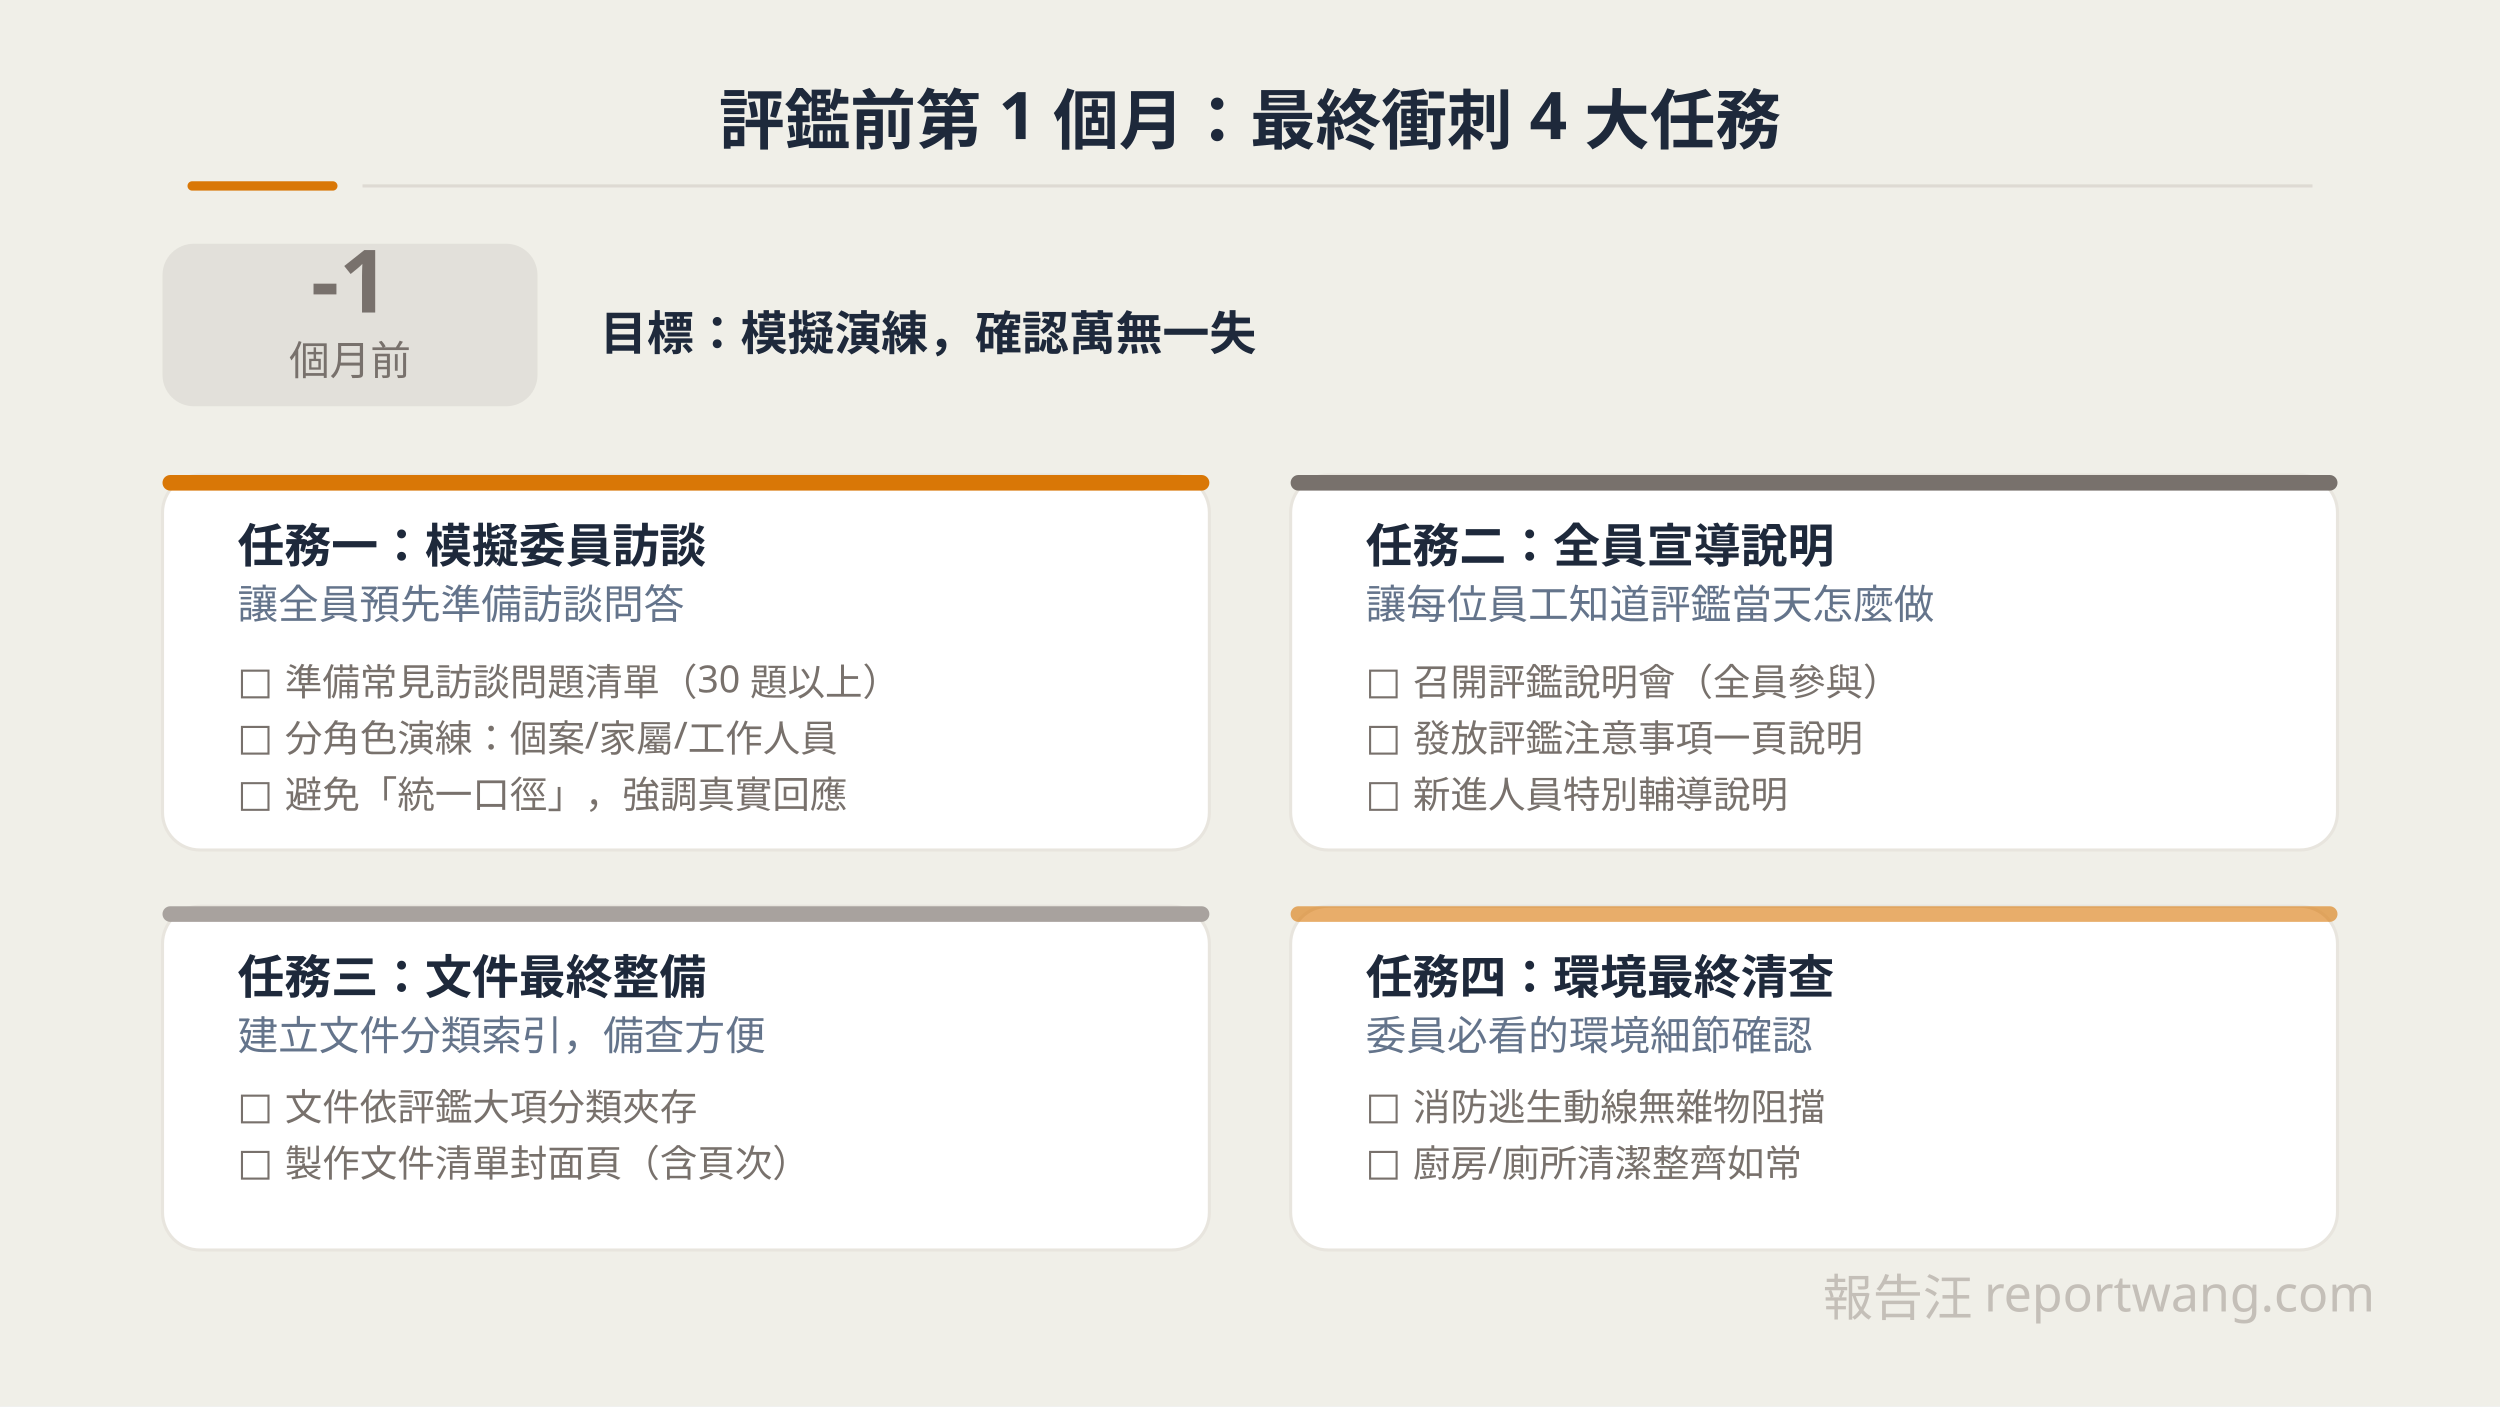
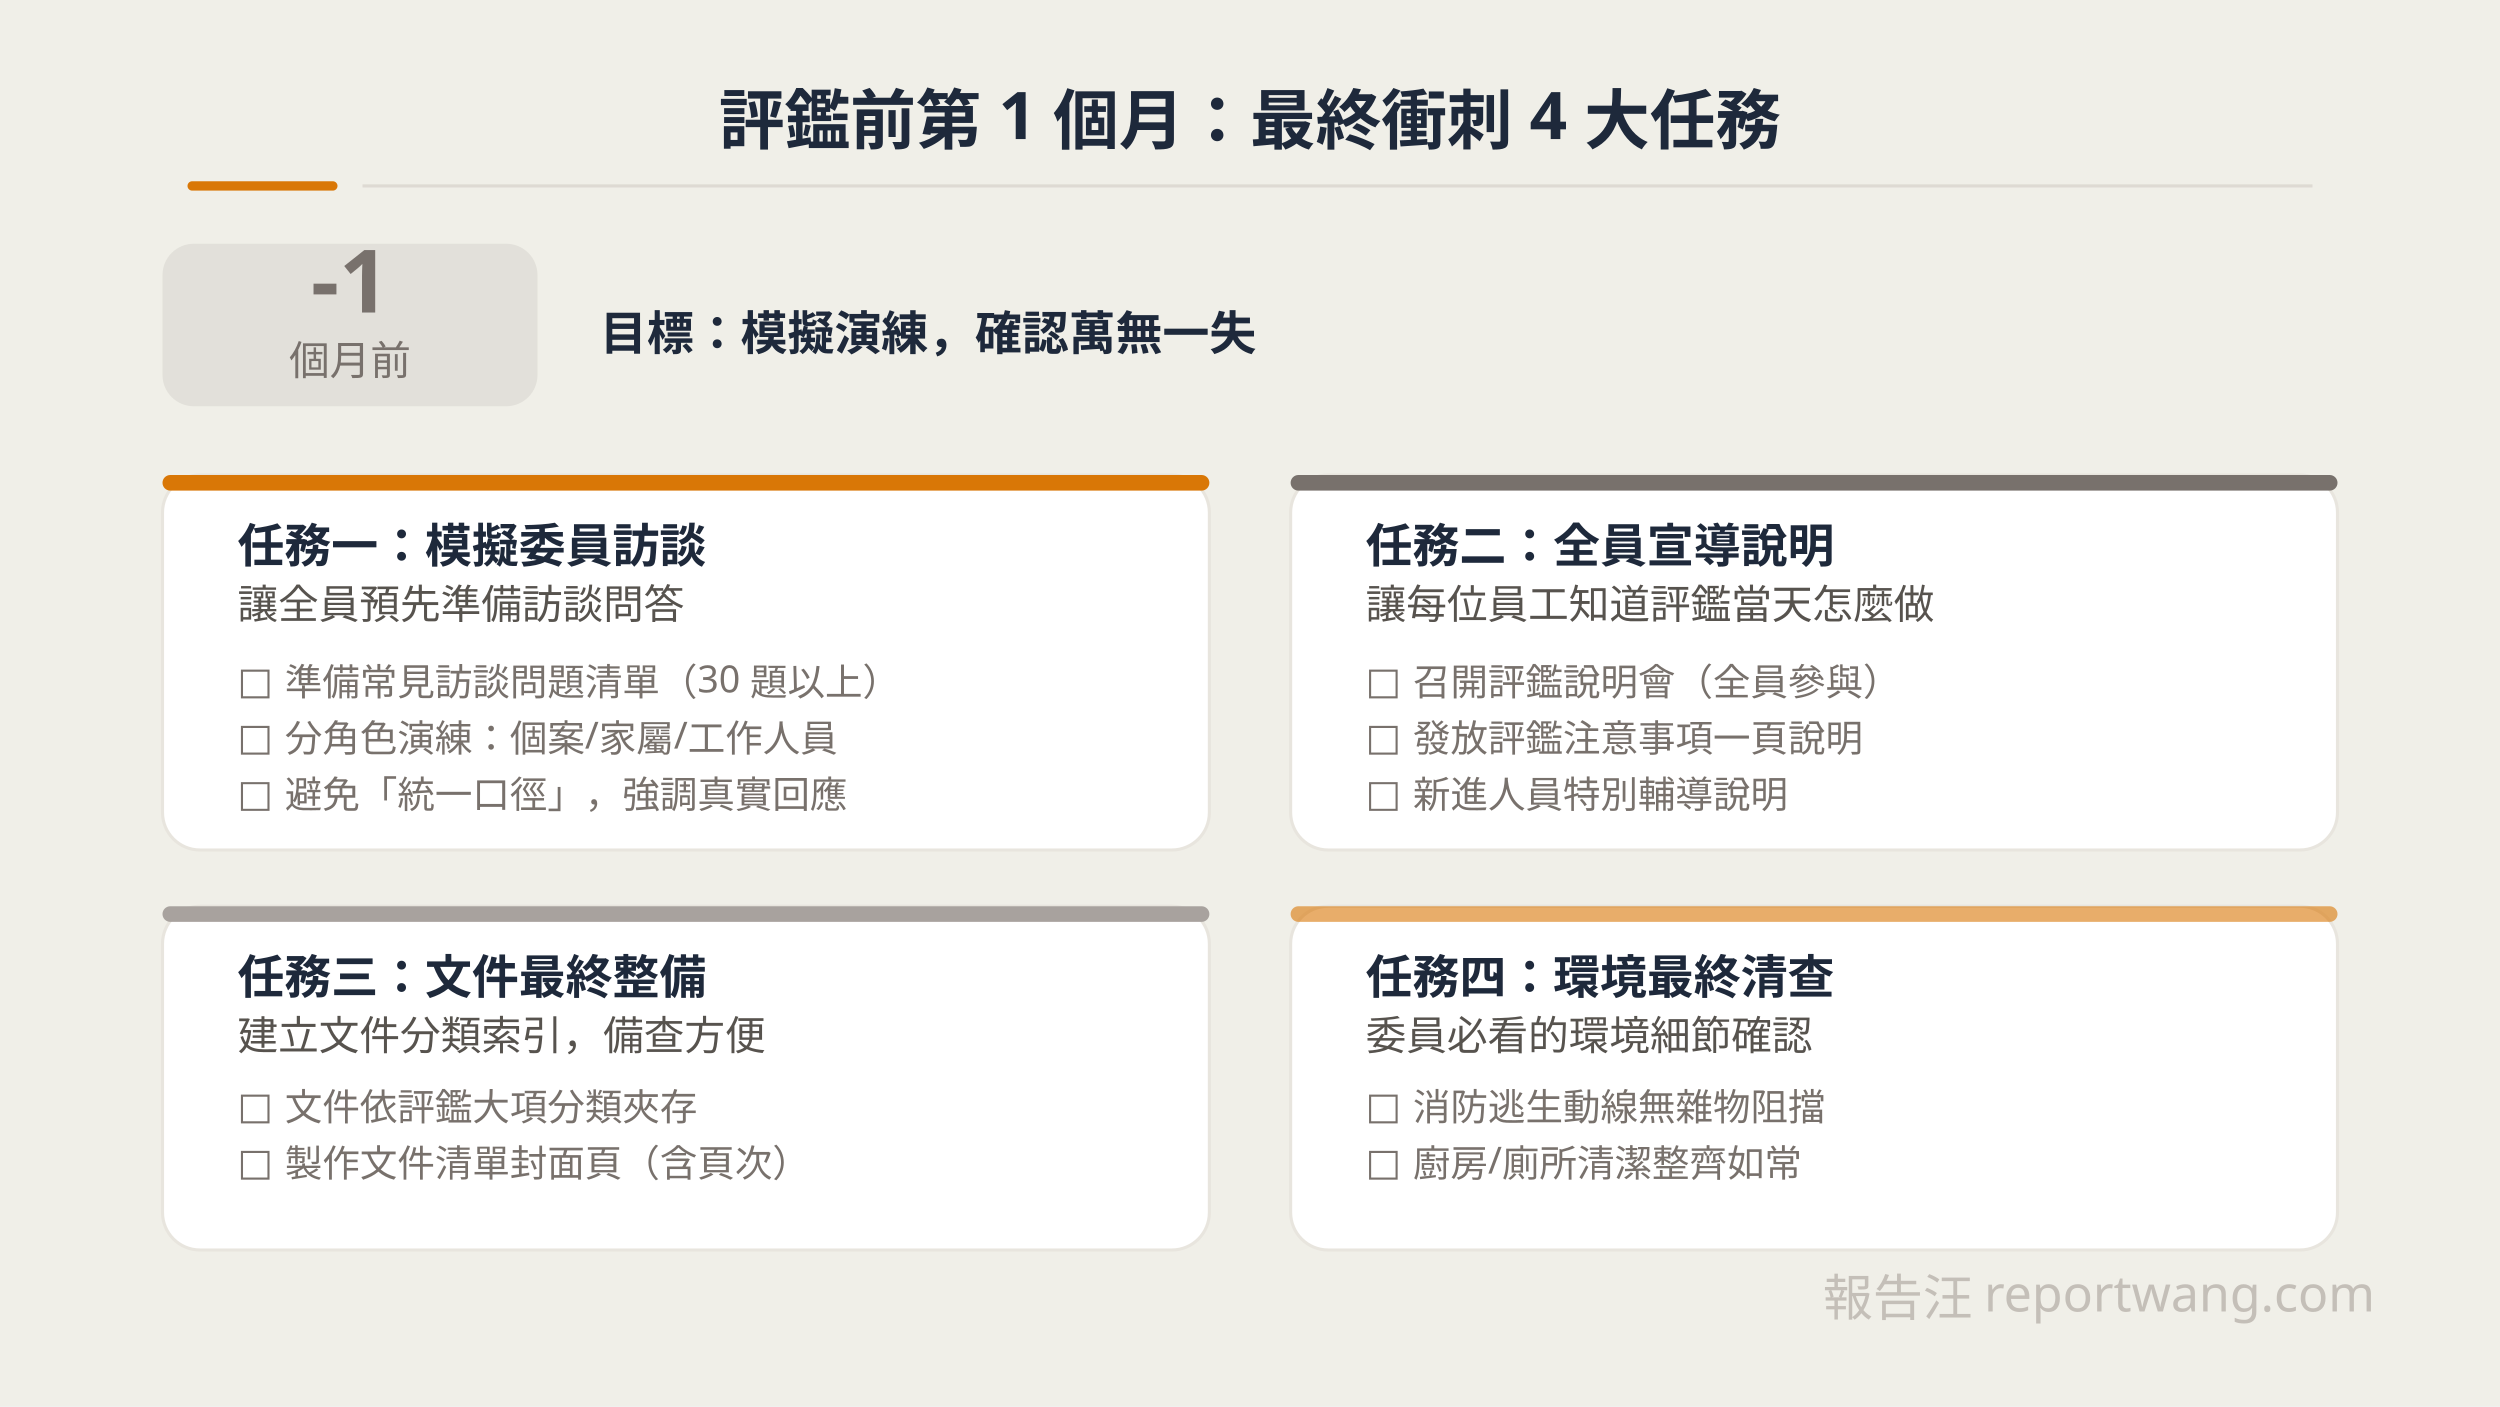
<svg xmlns="http://www.w3.org/2000/svg" width="800" height="450" viewBox="0 0 800 450" font-family="'Noto Sans TC', sans-serif">
  <rect width="800" height="450" fill="#f0efe8" />
  <text x="400" y="46" font-size="21" font-weight="700" fill="#1e293b" text-anchor="middle">評鑑前第 1 個月：最終衝刺 4 大任務</text>
  <rect x="60" y="58" width="48" height="3" rx="1.5" fill="#d97706" />
  <line x1="116" y1="59.5" x2="740" y2="59.5" stroke="#dedad3" stroke-width="1" />
  <rect x="52" y="78" width="120" height="52" rx="10" fill="#78716c" opacity="0.12" />
  <text x="112" y="100" font-size="28" font-weight="900" fill="#78716c" text-anchor="middle">-1</text>
  <text x="112" y="120" font-size="13" fill="#78716c" text-anchor="middle">個月前</text>
  <text x="192" y="112" font-size="15" fill="#1e293b" font-weight="600">目標：模擬演練，確認萬無一失</text>
  <rect x="52" y="152" width="335" height="120" rx="12" fill="white" stroke="#e8e5de" stroke-width="1" />
  <rect x="52" y="152" width="335" height="5" rx="2.5" fill="#d97706" />
  <text x="76" y="180" font-size="15" fill="#1e293b" font-weight="700">任務一：模擬委員訪談</text>
-   <text x="76" y="198" font-size="13" fill="#64748b">讓全員預先準備訪談問答</text>
+   <text x="76" y="198" font-size="13" fill="#57534e">讓全員預先準備訪談問答</text>
  <text x="76" y="222" font-size="12" fill="#78716c">□ 準備常見訪談問題清單（30 題以上）</text>
  <text x="76" y="240" font-size="12" fill="#78716c">□ 分角色演練：個案/家屬/工作人員</text>
  <text x="76" y="258" font-size="12" fill="#78716c">□ 避免「統一口徑」，強調真實回應</text>
  <rect x="413" y="152" width="335" height="120" rx="12" fill="white" stroke="#e8e5de" stroke-width="1" />
  <rect x="413" y="152" width="335" height="5" rx="2.5" fill="#78716c" />
  <text x="437" y="180" font-size="15" fill="#1e293b" font-weight="700">任務二：全員宣導說明</text>
-   <text x="437" y="198" font-size="13" fill="#64748b">讓每位員工知道評鑑當天怎麼做</text>
+   <text x="437" y="198" font-size="13" fill="#57534e">讓每位員工知道評鑑當天怎麼做</text>
  <text x="437" y="222" font-size="12" fill="#78716c">□ 召開評鑑說明會（全員參與）</text>
  <text x="437" y="240" font-size="12" fill="#78716c">□ 發放評鑑注意事項一頁說明</text>
  <text x="437" y="258" font-size="12" fill="#78716c">□ 新進人員特別輔導說明</text>
  <rect x="52" y="290" width="335" height="110" rx="12" fill="white" stroke="#e8e5de" stroke-width="1" />
  <rect x="52" y="290" width="335" height="5" rx="2.5" fill="#a8a29e" />
  <text x="76" y="318" font-size="15" fill="#1e293b" font-weight="700">任務三：文件最終整備</text>
-   <text x="76" y="336" font-size="13" fill="#64748b">建立文件分類索引，備查方便</text>
+   <text x="76" y="336" font-size="13" fill="#57534e">建立文件分類索引，備查方便</text>
  <text x="76" y="358" font-size="12" fill="#78716c">□ 文件依評鑑大項分類夾存</text>
  <text x="76" y="376" font-size="12" fill="#78716c">□ 製作文件清單封面頁（含頁次）</text>
  <rect x="413" y="290" width="335" height="110" rx="12" fill="white" stroke="#e8e5de" stroke-width="1" />
  <rect x="413" y="290" width="335" height="5" rx="2.5" fill="#d97706" opacity="0.6" />
  <text x="437" y="318" font-size="15" fill="#1e293b" font-weight="700">任務四：環境最終清查</text>
-   <text x="437" y="336" font-size="13" fill="#64748b">委員必看的環境細節確認</text>
+   <text x="437" y="336" font-size="13" fill="#57534e">委員必看的環境細節確認</text>
  <text x="437" y="358" font-size="12" fill="#78716c">□ 消防逃生動線無雜物阻擋</text>
  <text x="437" y="376" font-size="12" fill="#78716c">□ 廚房/廁所清潔整齊如常</text>
  <text x="760" y="421" font-size="16" fill="#c4bfb8" text-anchor="end" font-weight="400" font-family="'Noto Sans TC', sans-serif">報告汪 reportwang.com</text>
</svg>
